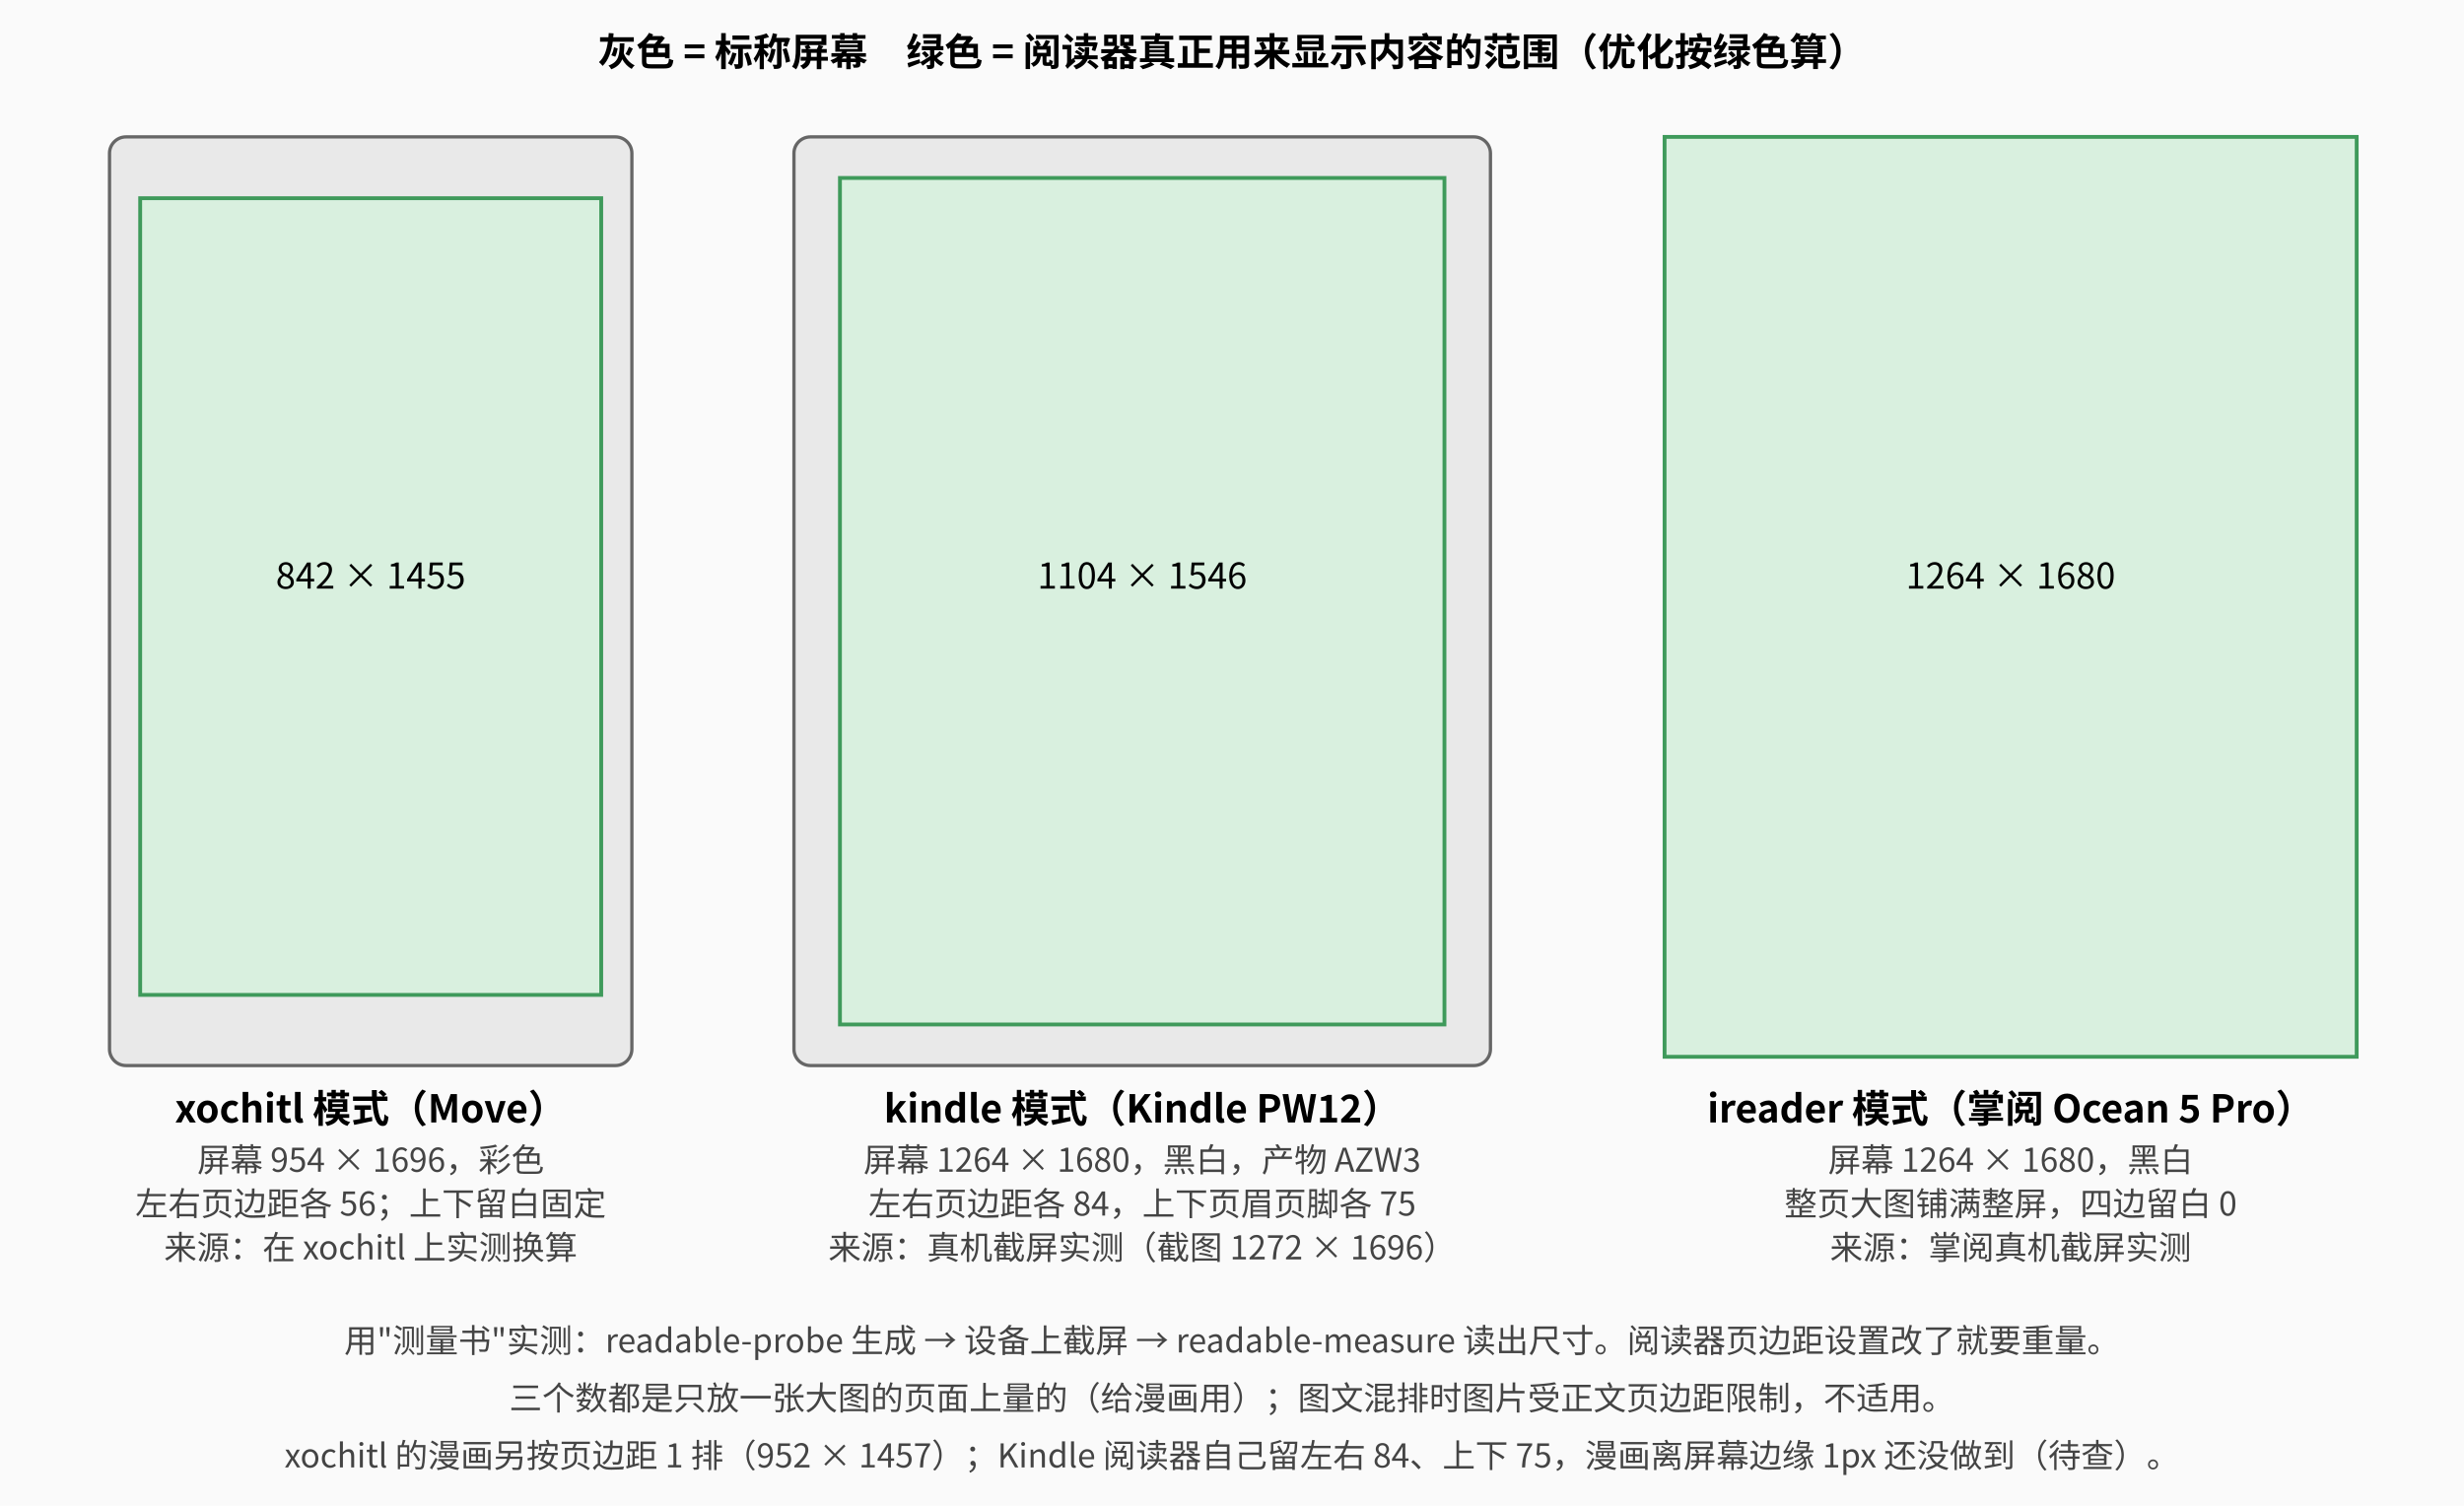
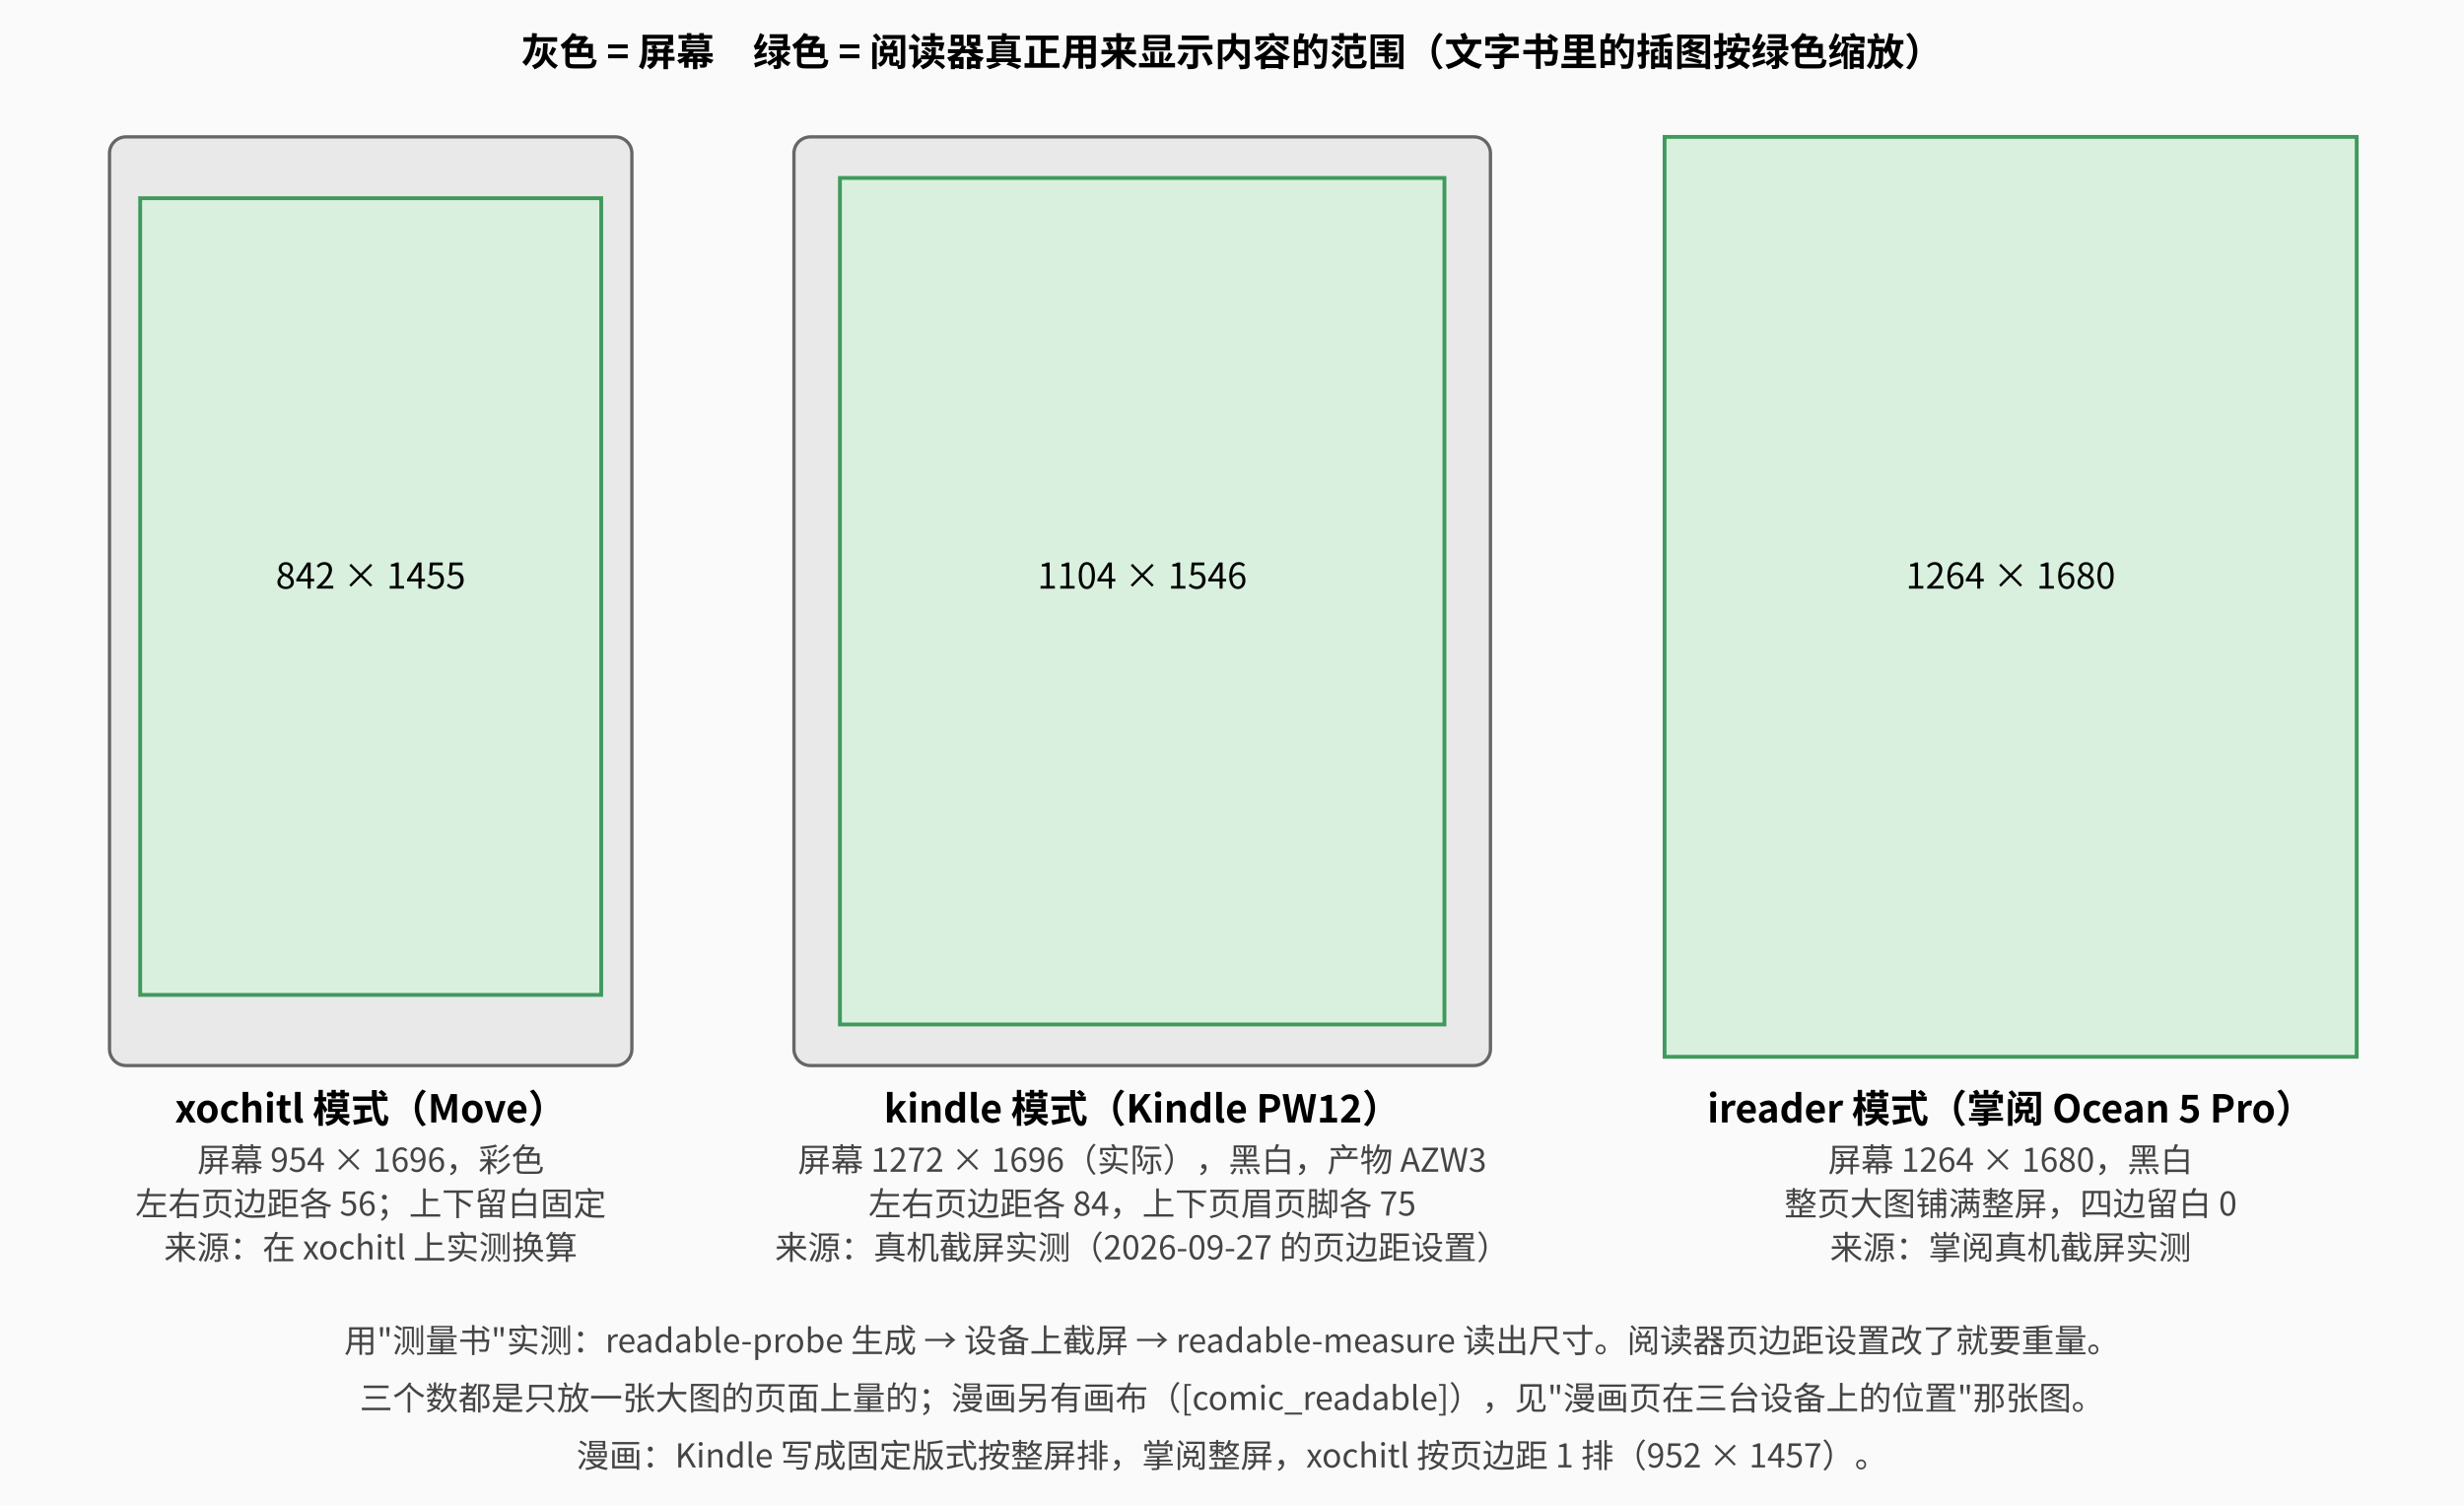
<svg xmlns="http://www.w3.org/2000/svg" viewBox="0 0 900 550" font-family="'Noto Sans CJK SC','PingFang SC','Microsoft YaHei',sans-serif" font-size="13">
  <style>
    .scr{fill:#e9e9e9;stroke:#666;stroke-width:1.2}
    .rd{fill:#d9f0df;stroke:#3f9a5b;stroke-width:1.4}
    .h{font-weight:bold;font-size:14px}
    .s{font-size:12px;fill:#444}
  </style>
  <rect width="900" height="550" fill="#fafafa" />
-   <text x="450" y="24" text-anchor="middle" class="h">灰色 = 标称屏幕　绿色 = 阅读器真正用来显示内容的范围（优化按绿色算）</text>
+   <text x="450" y="24" text-anchor="middle" class="h">灰色 = 屏幕　绿色 = 阅读器真正用来显示内容的范围（文字书里的插图按绿色缩放）</text>
  <g transform="translate(40,50)">
    <rect class="scr" width="190.8" height="339.2" rx="6" />
    <rect class="rd" x="11.2" y="22.4" width="168.4" height="291" />
    <text x="95.4" y="165" text-anchor="middle">842 × 1455</text>
    <text x="95.4" y="360" text-anchor="middle" class="h">xochitl 模式（Move）</text>
    <text x="95.4" y="378" text-anchor="middle" class="s">屏幕 954 × 1696，彩色</text>
    <text x="95.4" y="394" text-anchor="middle" class="s">左右页边距各 56；上下留白固定</text>
    <text x="95.4" y="410" text-anchor="middle" class="s">来源：在 xochitl 上实测换算</text>
  </g>
  <g transform="translate(290,50)">
    <rect class="scr" width="254.4" height="339.2" rx="6" />
    <rect class="rd" x="16.8" y="15" width="220.8" height="309.2" />
    <text x="127.2" y="165" text-anchor="middle">1104 × 1546</text>
    <text x="127.2" y="360" text-anchor="middle" class="h">kindle 模式（Kindle PW12）</text>
-     <text x="127.2" y="378" text-anchor="middle" class="s">屏幕 1264 × 1680，黑白，产物 AZW3</text>
+     <text x="127.2" y="378" text-anchor="middle" class="s">屏幕 1272 × 1696（实际），黑白，产物 AZW3</text>
    <text x="127.2" y="394" text-anchor="middle" class="s">左右页边距各 84，上下页眉页脚各 75</text>
-     <text x="127.2" y="410" text-anchor="middle" class="s">来源：真机截屏实测（截图 1272 × 1696）</text>
+     <text x="127.2" y="410" text-anchor="middle" class="s">来源：真机截屏实测（2026-09-27 的页边距设置）</text>
  </g>
  <g transform="translate(608,50)">
    <rect class="scr" width="252.8" height="336" rx="6" />
    <rect class="rd" x="0" y="0" width="252.8" height="336" />
    <text x="126.4" y="165" text-anchor="middle">1264 × 1680</text>
    <text x="126.4" y="360" text-anchor="middle" class="h">ireader 模式（掌阅 Ocean 5 Pro）</text>
    <text x="126.4" y="378" text-anchor="middle" class="s">屏幕 1264 × 1680，黑白</text>
    <text x="126.4" y="394" text-anchor="middle" class="s">整页大图铺满整屏，四边留白 0</text>
    <text x="126.4" y="410" text-anchor="middle" class="s">来源：掌阅真机截屏实测</text>
  </g>
  <text x="450" y="494" text-anchor="middle" class="s">用"测量书"实测：readable-probe 生成 → 设备上截屏 → readable-measure 读出尺寸。阅读器页边距设置改了就要重量。</text>
-   <text x="450" y="515" text-anchor="middle" class="s">三个数都是只放一张大图的页面上量的（给漫画用）；图文混排时图片受正文页边距限制，不适用。</text>
-   <text x="450" y="536" text-anchor="middle" class="s">xochitl 的漫画另按页边距 1 排（952 × 1457）；Kindle 阅读器自己留左右 84、上下 75，漫画离屏幕边缘 1px 还没做到（待查）。</text>
+   <text x="450" y="515" text-anchor="middle" class="s">三个数都是只放一张大图的页面上量的；漫画另有画布（[comic_readable]），见"漫画页在三台设备上的位置"那张图。</text>
+   <text x="450" y="536" text-anchor="middle" class="s">漫画：Kindle 写成固定版式按整屏排，掌阅整屏，xochitl 按页边距 1 排（952 × 1457）。</text>
</svg>
